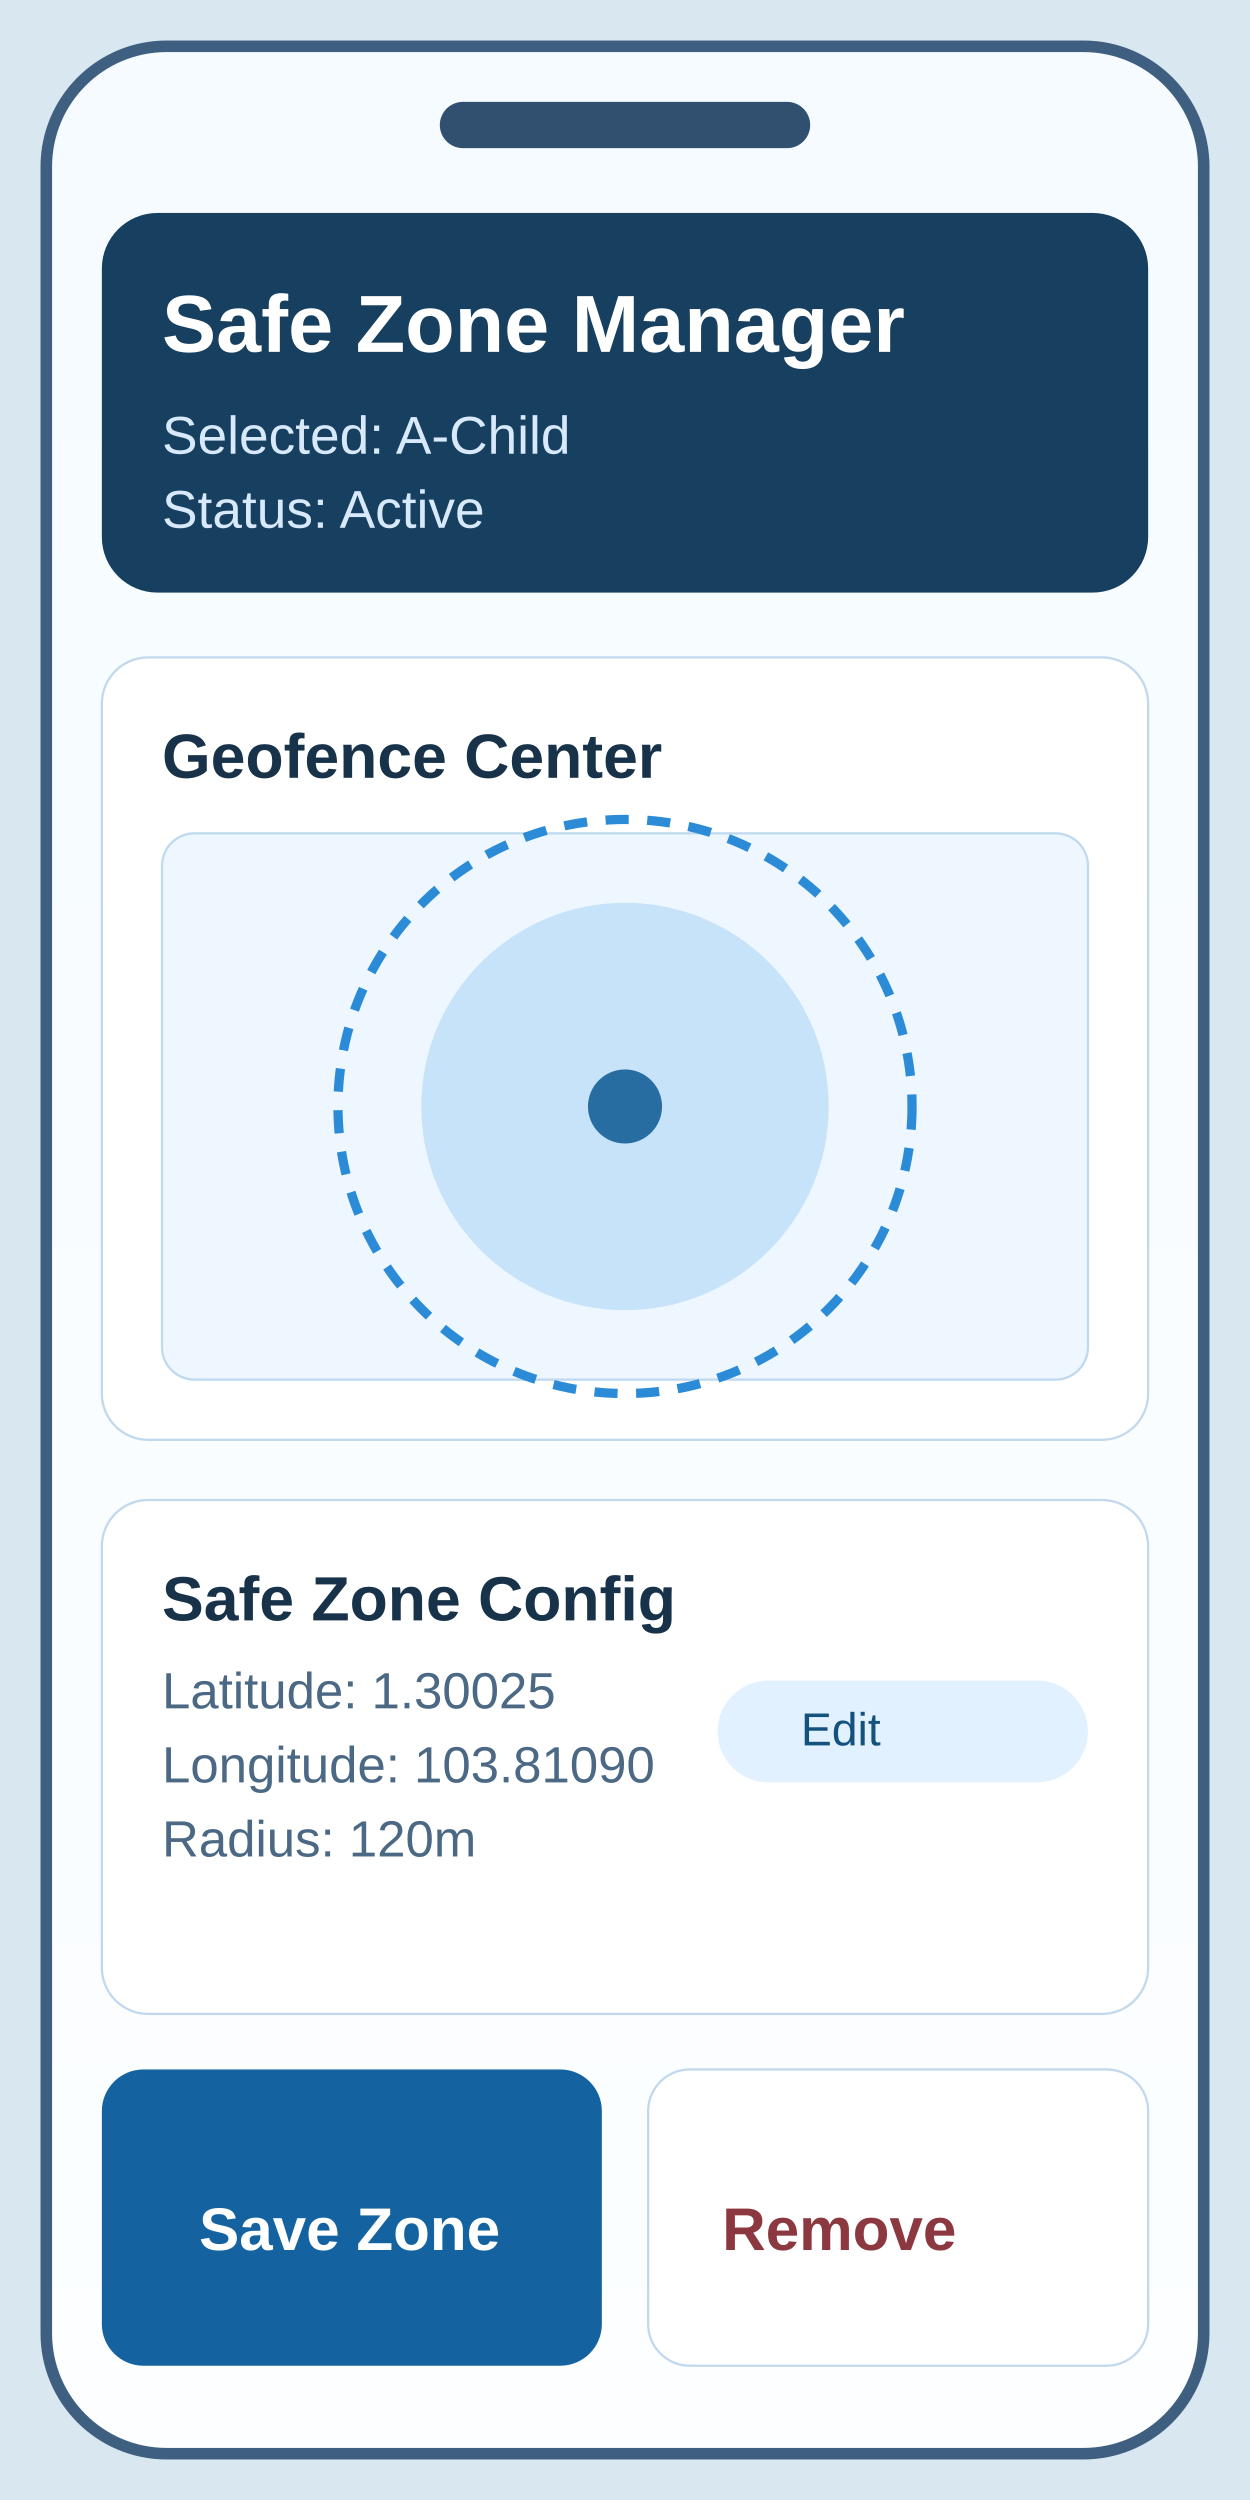
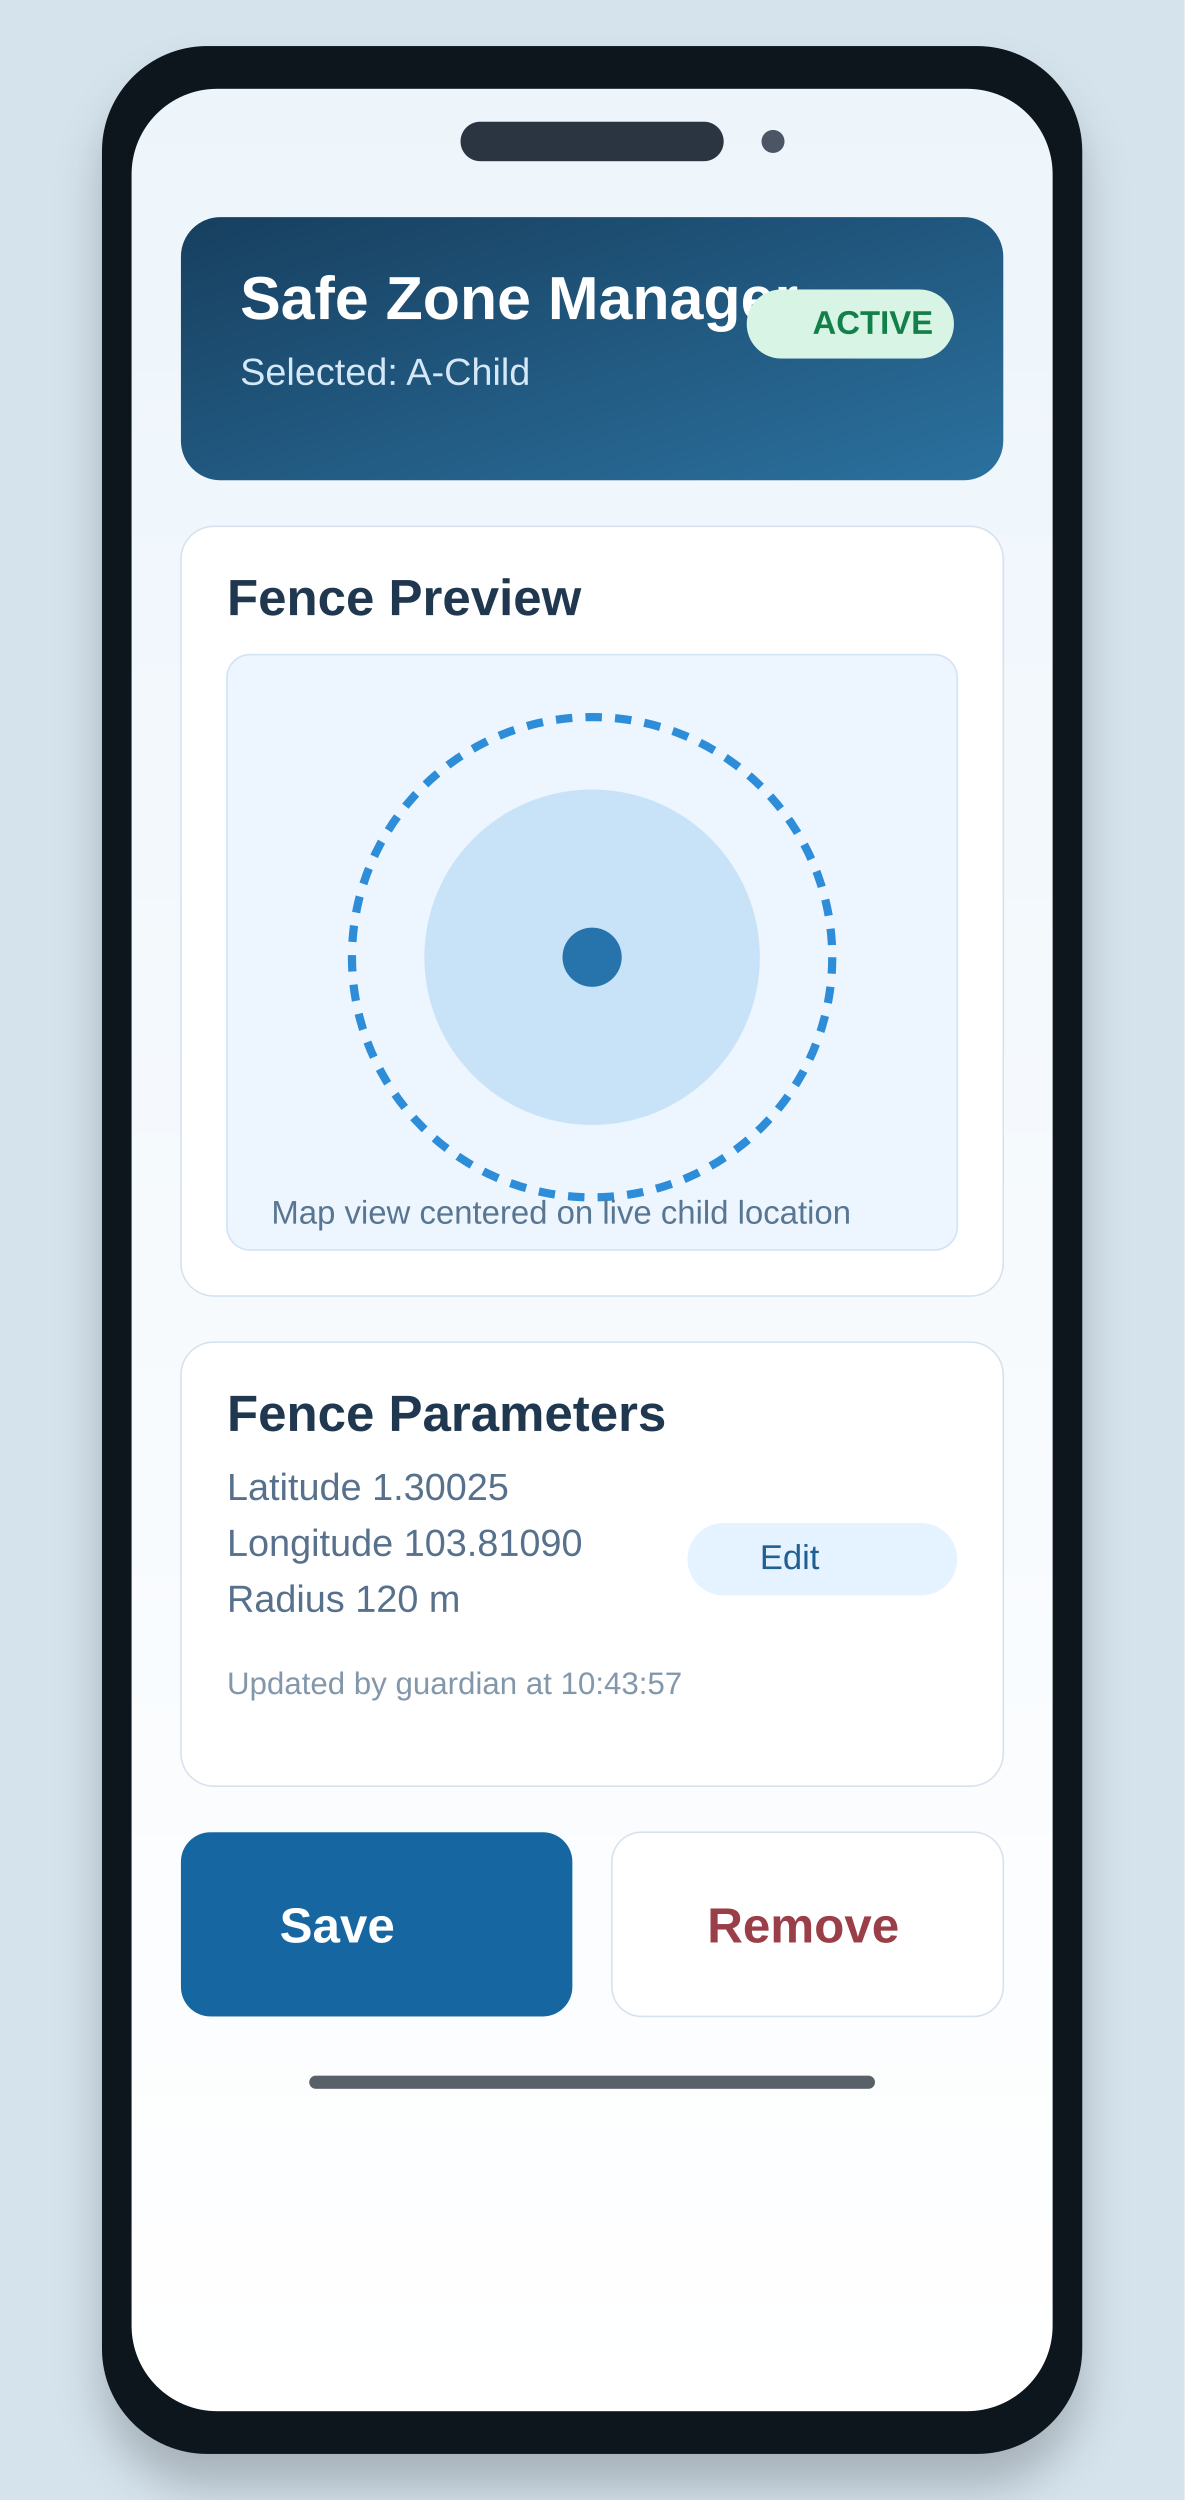
- <svg xmlns="http://www.w3.org/2000/svg" width="540" height="1080" viewBox="0 0 540 1080" role="img" aria-labelledby="title desc">
+ <svg xmlns="http://www.w3.org/2000/svg" width="720" height="1520" viewBox="0 0 720 1520" role="img" aria-labelledby="title desc">
  <defs>
-     <linearGradient id="bg" x1="0%" y1="0%" x2="0%" y2="100%">
-       <stop offset="0%" stop-color="#f5fbff" />
-       <stop offset="100%" stop-color="#fcfeff" />
+     <linearGradient id="pageBg" x1="0%" y1="0%" x2="0%" y2="100%">
+       <stop offset="0%" stop-color="#edf5fb" />
+       <stop offset="100%" stop-color="#ffffff" />
    </linearGradient>
+     <linearGradient id="bar" x1="0%" y1="0%" x2="100%" y2="100%">
+       <stop offset="0%" stop-color="#173f5f" />
+       <stop offset="100%" stop-color="#2b719f" />
+     </linearGradient>
+     <filter id="drop" x="-30%" y="-30%" width="160%" height="160%">
+       <feGaussianBlur in="SourceAlpha" stdDeviation="14" />
+       <feOffset dx="0" dy="20" result="off" />
+       <feComponentTransfer>
+         <feFuncA type="linear" slope="0.22" />
+       </feComponentTransfer>
+       <feMerge>
+         <feMergeNode />
+         <feMergeNode in="SourceGraphic" />
+       </feMerge>
+     </filter>
  </defs>
-   <rect width="540" height="1080" fill="#d8e7f0" />
-   <rect x="20" y="20" width="500" height="1040" rx="52" fill="url(#bg)" stroke="#3f5f80" stroke-width="5" />
-   <rect x="190" y="44" width="160" height="20" rx="10" fill="#31506f" />
-   <rect x="44" y="92" width="452" height="164" rx="24" fill="#173f5f" />
-   <text x="70" y="152" fill="#ffffff" font-family="Segoe UI, Arial, sans-serif" font-size="35" font-weight="700">Safe Zone Manager</text>
-   <text x="70" y="196" fill="#d7e9fb" font-family="Segoe UI, Arial, sans-serif" font-size="23">Selected: A-Child</text>
-   <text x="70" y="228" fill="#d7e9fb" font-family="Segoe UI, Arial, sans-serif" font-size="23">Status: Active</text>
-   <rect x="44" y="284" width="452" height="338" rx="20" fill="#ffffff" stroke="#c2d9ed" />
-   <text x="70" y="336" fill="#18324a" font-family="Segoe UI, Arial, sans-serif" font-size="27" font-weight="600">Geofence Center</text>
-   <rect x="70" y="360" width="400" height="236" rx="14" fill="#eef7ff" stroke="#bfd9ef" />
-   <circle cx="270" cy="478" r="16" fill="#16588a" />
-   <circle cx="270" cy="478" r="88" fill="#58a9e8" opacity="0.26" />
-   <circle cx="270" cy="478" r="124" fill="none" stroke="#2b8bd6" stroke-width="4" stroke-dasharray="10,8" />
-   <rect x="44" y="648" width="452" height="222" rx="20" fill="#ffffff" stroke="#c2d9ed" />
-   <text x="70" y="700" fill="#18324a" font-family="Segoe UI, Arial, sans-serif" font-size="27" font-weight="600">Safe Zone Config</text>
-   <text x="70" y="738" fill="#4b6884" font-family="Segoe UI, Arial, sans-serif" font-size="22">Latitude: 1.30025</text>
-   <text x="70" y="770" fill="#4b6884" font-family="Segoe UI, Arial, sans-serif" font-size="22">Longitude: 103.81090</text>
-   <text x="70" y="802" fill="#4b6884" font-family="Segoe UI, Arial, sans-serif" font-size="22">Radius: 120m</text>
-   <rect x="310" y="726" width="160" height="44" rx="22" fill="#e2f1ff" />
-   <text x="346" y="754" fill="#14527e" font-family="Segoe UI, Arial, sans-serif" font-size="20">Edit</text>
-   <rect x="44" y="894" width="216" height="128" rx="18" fill="#1463a0" />
-   <text x="86" y="972" fill="#ffffff" font-family="Segoe UI, Arial, sans-serif" font-size="26" font-weight="600">Save Zone</text>
-   <rect x="280" y="894" width="216" height="128" rx="18" fill="#ffffff" stroke="#c2d9ed" />
-   <text x="312" y="972" fill="#8c3840" font-family="Segoe UI, Arial, sans-serif" font-size="26" font-weight="600">Remove</text>
+   <rect width="720" height="1520" fill="#d5e3ed" />
+   <rect x="62" y="28" width="596" height="1464" rx="64" fill="#11161d" filter="url(#drop)" />
+   <rect x="80" y="54" width="560" height="1412" rx="52" fill="url(#pageBg)" />
+   <rect x="280" y="74" width="160" height="24" rx="12" fill="#2b3542" />
+   <circle cx="470" cy="86" r="7" fill="#4b5563" />
+   <rect x="110" y="132" width="500" height="160" rx="24" fill="url(#bar)" />
+   <text x="146" y="194" fill="#ffffff" font-family="Segoe UI, Arial, sans-serif" font-size="37" font-weight="700">Safe Zone Manager</text>
+   <text x="146" y="234" fill="#d5e8f8" font-family="Segoe UI, Arial, sans-serif" font-size="23">Selected: A-Child</text>
+   <rect x="454" y="176" width="126" height="42" rx="21" fill="#d7f4e4" />
+   <text x="494" y="203" fill="#137f49" font-family="Segoe UI, Arial, sans-serif" font-size="20" font-weight="600">ACTIVE</text>
+   <rect x="110" y="320" width="500" height="468" rx="20" fill="#ffffff" stroke="#d6e3ef" />
+   <text x="138" y="374" fill="#20384f" font-family="Segoe UI, Arial, sans-serif" font-size="31" font-weight="650">Fence Preview</text>
+   <rect x="138" y="398" width="444" height="362" rx="14" fill="#edf6ff" stroke="#d2e3f4" />
+   <circle cx="360" cy="582" r="18" fill="#19639a" />
+   <circle cx="360" cy="582" r="102" fill="#54a7e3" opacity="0.24" />
+   <circle cx="360" cy="582" r="146" fill="none" stroke="#2e8dd8" stroke-width="5" stroke-dasharray="10,8" />
+   <text x="165" y="744" fill="#587592" font-family="Segoe UI, Arial, sans-serif" font-size="20">Map view centered on live child location</text>
+   <rect x="110" y="816" width="500" height="270" rx="20" fill="#ffffff" stroke="#d6e3ef" />
+   <text x="138" y="870" fill="#20384f" font-family="Segoe UI, Arial, sans-serif" font-size="31" font-weight="650">Fence Parameters</text>
+   <text x="138" y="912" fill="#57718c" font-family="Segoe UI, Arial, sans-serif" font-size="23">Latitude   1.30025</text>
+   <text x="138" y="946" fill="#57718c" font-family="Segoe UI, Arial, sans-serif" font-size="23">Longitude  103.81090</text>
+   <text x="138" y="980" fill="#57718c" font-family="Segoe UI, Arial, sans-serif" font-size="23">Radius     120 m</text>
+   <rect x="418" y="926" width="164" height="44" rx="22" fill="#e5f2ff" />
+   <text x="462" y="954" fill="#1f5f91" font-family="Segoe UI, Arial, sans-serif" font-size="21">Edit</text>
+   <text x="138" y="1030" fill="#8397ab" font-family="Segoe UI, Arial, sans-serif" font-size="19">Updated by guardian at 10:43:57</text>
+   <rect x="110" y="1114" width="238" height="112" rx="18" fill="#1666a2" />
+   <text x="170" y="1181" fill="#ffffff" font-family="Segoe UI, Arial, sans-serif" font-size="30" font-weight="650">Save</text>
+   <rect x="372" y="1114" width="238" height="112" rx="18" fill="#ffffff" stroke="#d6e3ef" />
+   <text x="430" y="1181" fill="#9a3f48" font-family="Segoe UI, Arial, sans-serif" font-size="30" font-weight="650">Remove</text>
+   <rect x="188" y="1262" width="344" height="8" rx="4" fill="#222b36" opacity="0.75" />
</svg>
